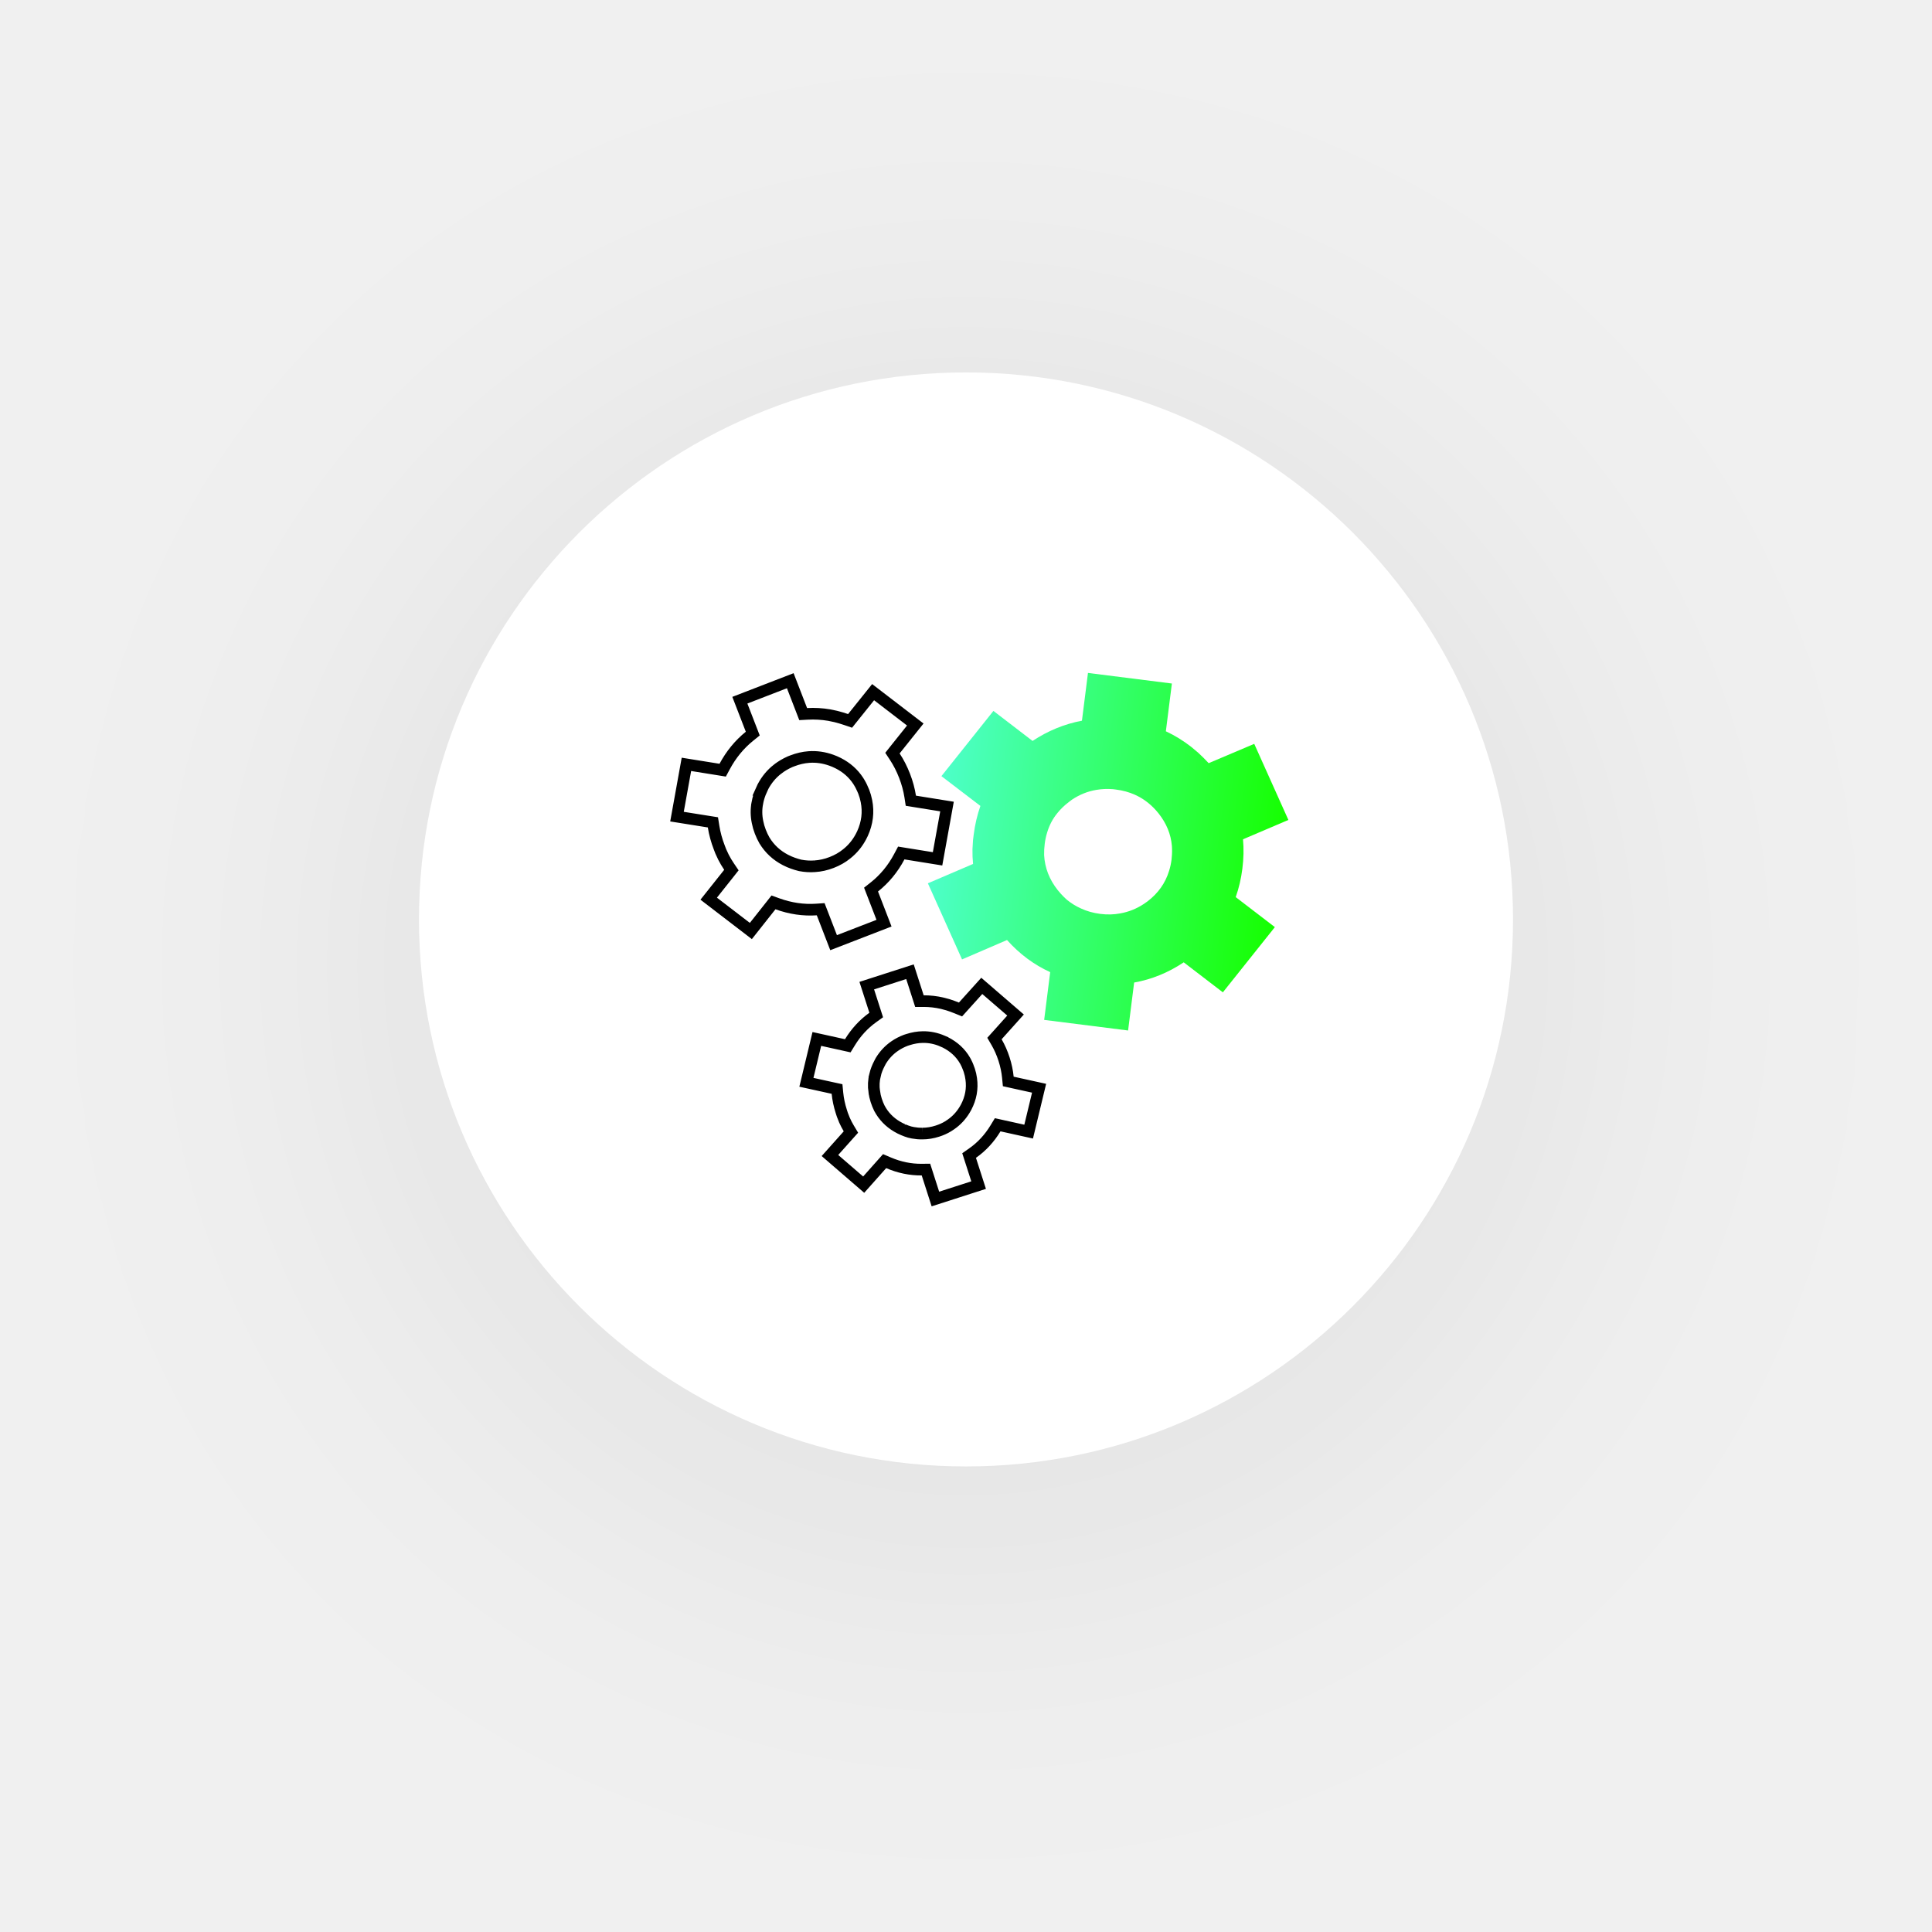
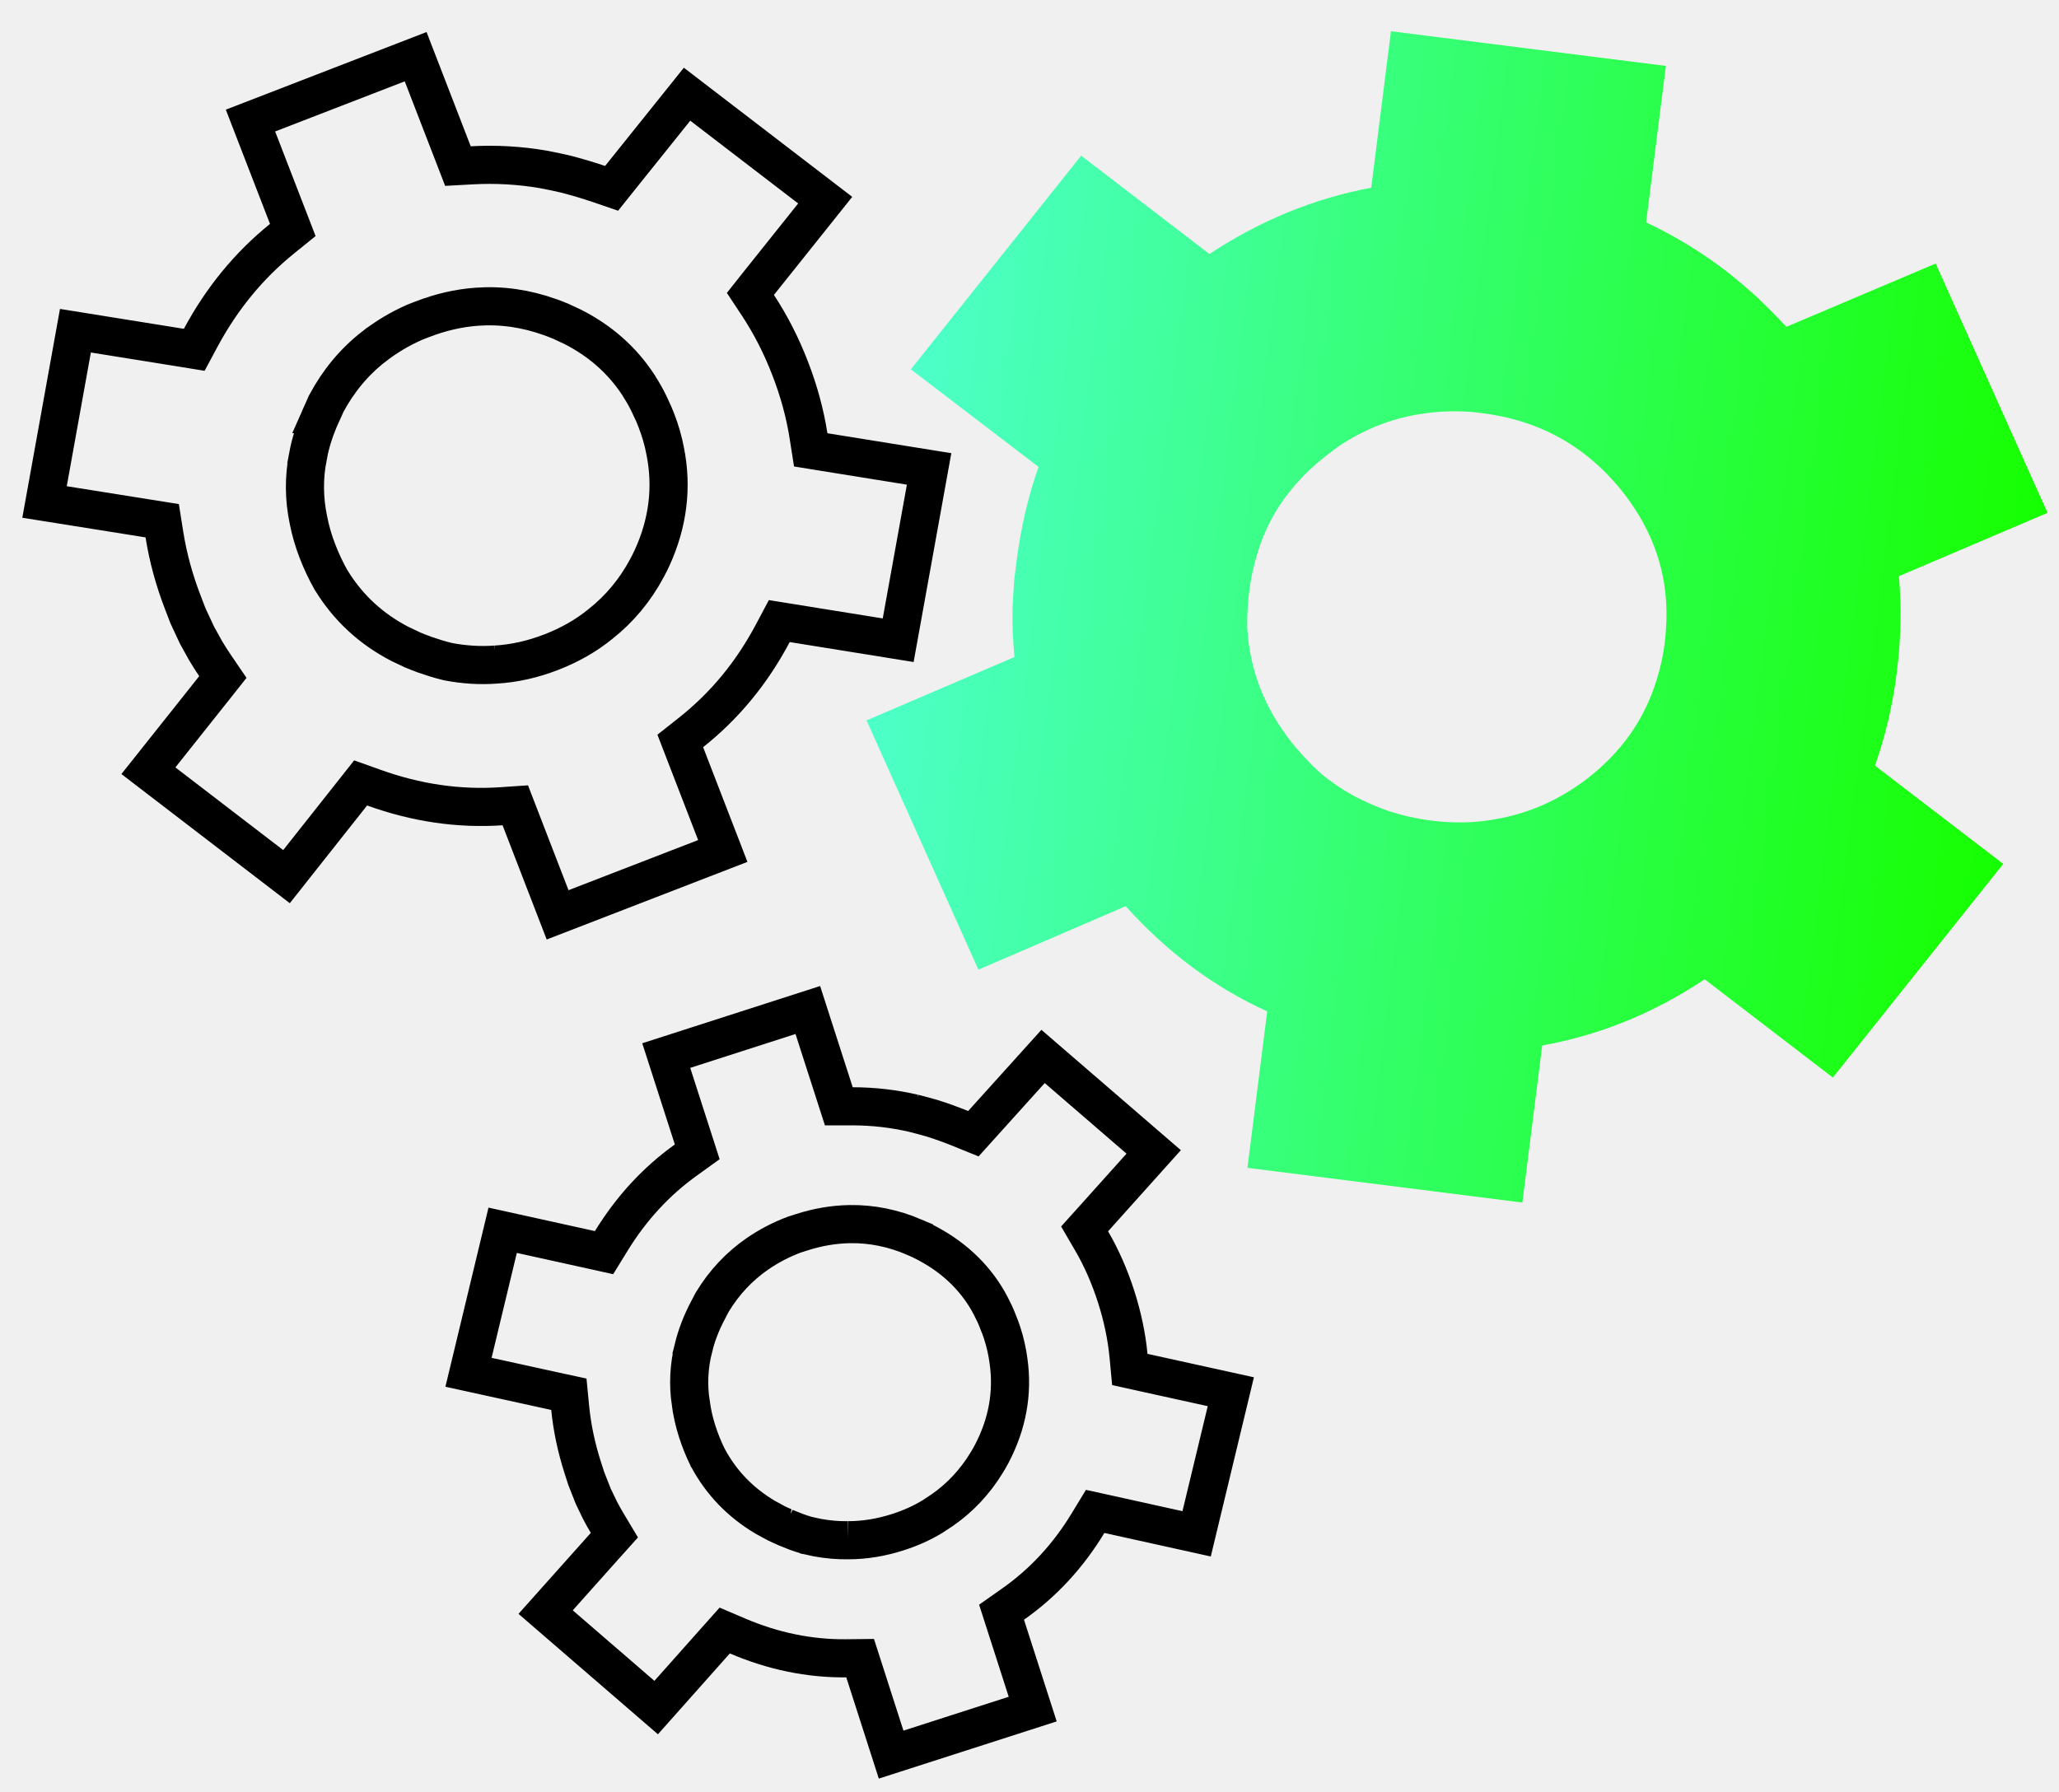
- <svg xmlns="http://www.w3.org/2000/svg" width="166" height="166" viewBox="0 0 166 166" fill="none">
-   <g filter="url(#filter0_d_4684_872)">
-     <rect x="36" y="32" width="94" height="94" rx="47" fill="white" />
-     <path fill-rule="evenodd" clip-rule="evenodd" d="M97.447 84.421L96.927 88.541L89.716 87.631L90.234 83.527C88.838 82.892 87.602 81.972 86.524 80.768L82.66 82.433L79.725 75.895L83.607 74.232C83.565 73.824 83.548 73.403 83.556 72.968C83.566 72.705 83.581 72.442 83.603 72.181C83.621 72.034 83.64 71.882 83.66 71.723C83.77 70.853 83.963 70.027 84.237 69.246L80.888 66.687L85.355 61.083L88.719 63.662C90.048 62.784 91.462 62.205 92.962 61.923L93.48 57.819L100.69 58.729L100.172 62.833C100.946 63.196 101.675 63.644 102.357 64.177C102.559 64.341 102.76 64.51 102.96 64.684C103.264 64.964 103.561 65.26 103.85 65.572L107.766 63.913L110.7 70.451L106.801 72.113C106.874 72.926 106.856 73.768 106.746 74.638C106.637 75.497 106.447 76.311 106.174 77.081L109.538 79.659L105.07 85.263L101.707 82.685C100.376 83.573 98.957 84.152 97.447 84.421ZM96.247 78.481C96.977 78.354 97.662 78.079 98.301 77.654C98.403 77.587 98.5 77.519 98.591 77.45C99.51 76.751 100.13 75.876 100.45 74.825C100.548 74.516 100.617 74.197 100.659 73.869C100.677 73.722 100.689 73.581 100.695 73.444C100.708 73.25 100.709 73.054 100.699 72.858C100.694 72.8 100.691 72.737 100.688 72.667C100.603 71.668 100.222 70.742 99.545 69.887C99.475 69.797 99.398 69.707 99.316 69.617C98.792 69.034 98.192 68.59 97.516 68.287C97.018 68.063 96.474 67.914 95.886 67.84C95.805 67.829 95.719 67.818 95.627 67.807C95.14 67.768 94.663 67.789 94.196 67.868C93.454 67.992 92.757 68.272 92.105 68.707C92.014 68.775 91.924 68.844 91.833 68.913C91.457 69.198 91.13 69.513 90.853 69.858C90.452 70.346 90.159 70.901 89.975 71.521C89.878 71.831 89.807 72.154 89.765 72.494C89.722 72.833 89.704 73.158 89.712 73.469C89.772 74.568 90.161 75.57 90.878 76.476C90.949 76.566 91.02 76.649 91.092 76.728C91.102 76.74 91.113 76.752 91.123 76.766C91.297 76.96 91.474 77.137 91.653 77.298C92.035 77.61 92.442 77.863 92.875 78.055C93.383 78.292 93.938 78.447 94.537 78.523C95.137 78.599 95.707 78.585 96.247 78.481Z" fill="url(#paint0_linear_4684_872)" />
-     <path d="M71.457 74.105C71.939 73.919 72.371 73.674 72.747 73.367C73.252 72.969 73.66 72.476 73.97 71.895C74.02 71.803 74.066 71.711 74.108 71.618C74.519 70.712 74.635 69.781 74.447 68.838L74.447 68.838C74.394 68.56 74.315 68.287 74.212 68.021C74.168 67.906 74.12 67.796 74.069 67.69L74.068 67.689C73.997 67.534 73.917 67.382 73.828 67.235L73.82 67.225C73.8 67.193 73.778 67.155 73.752 67.113L73.747 67.104L73.741 67.095C73.317 66.447 72.742 65.942 72.029 65.577L71.715 65.43C71.622 65.39 71.525 65.353 71.427 65.318C70.793 65.091 70.151 64.998 69.504 65.045C69.027 65.08 68.552 65.19 68.081 65.372L67.88 65.45L67.87 65.455C67.487 65.624 67.133 65.835 66.81 66.086L66.809 66.086C66.29 66.489 65.872 66.994 65.555 67.591L65.547 67.604L65.541 67.618C65.504 67.698 65.468 67.779 65.431 67.861L65.432 67.861C65.265 68.229 65.143 68.603 65.073 68.982L65.074 68.983C64.968 69.528 64.972 70.078 65.087 70.629C65.14 70.907 65.22 71.183 65.326 71.457C65.43 71.726 65.549 71.978 65.681 72.21L65.685 72.217L65.69 72.224C66.13 72.942 66.733 73.499 67.49 73.89L67.824 74.048C67.914 74.087 68.001 74.12 68.085 74.15L68.108 74.16L68.126 74.167L68.434 74.268C68.535 74.299 68.636 74.326 68.735 74.351L68.76 74.356C69.175 74.435 69.588 74.461 69.998 74.431L69.997 74.431C70.488 74.402 70.975 74.292 71.457 74.105ZM69.01 61.356L69.374 61.336C69.997 61.301 70.62 61.336 71.244 61.442C71.432 61.477 71.62 61.517 71.809 61.56C72.107 61.636 72.407 61.724 72.707 61.826L73.04 61.94L73.26 61.666L75.019 59.471L78.642 62.251L76.906 64.424L76.68 64.709L76.88 65.012C77.208 65.509 77.49 66.059 77.723 66.663C77.954 67.259 78.114 67.851 78.206 68.441L78.261 68.799L78.62 68.857L81.368 69.299L80.556 73.792L77.791 73.347L77.438 73.29L77.27 73.606C76.719 74.646 76.005 75.51 75.129 76.206L74.841 76.434L75.956 79.32L71.624 80.995L70.514 78.122L70.146 78.147C69.031 78.222 67.916 78.06 66.796 77.656L66.458 77.534L66.235 77.817L64.514 79.993L60.892 77.215L62.616 75.046L62.844 74.757L62.638 74.453C62.554 74.33 62.473 74.203 62.395 74.071L62.167 73.66L61.931 73.154L61.802 72.819C61.568 72.215 61.405 71.614 61.311 71.016L61.254 70.658L60.895 70.601L58.168 70.166L58.978 65.674L61.742 66.118L62.094 66.175L62.262 65.862C62.817 64.828 63.528 63.963 64.395 63.261L64.679 63.032L63.569 60.162L67.901 58.487L69.01 61.356Z" stroke="black" />
-     <path d="M80.549 97.186C80.874 97.082 81.176 96.947 81.454 96.779L81.714 96.607C82.183 96.281 82.57 95.866 82.874 95.368C82.922 95.29 82.968 95.211 83.01 95.131C83.417 94.355 83.569 93.539 83.45 92.698C83.418 92.451 83.362 92.207 83.284 91.967C83.252 91.865 83.215 91.765 83.176 91.67L83.175 91.669C83.148 91.598 83.118 91.529 83.087 91.46L82.986 91.256L82.981 91.245C82.965 91.217 82.947 91.185 82.927 91.147L82.922 91.138L82.918 91.129C82.528 90.45 81.954 89.928 81.217 89.558C81.138 89.518 81.056 89.482 80.972 89.447L80.972 89.446C80.425 89.213 79.863 89.098 79.289 89.107C78.867 89.113 78.443 89.186 78.02 89.322L77.83 89.383C77.484 89.513 77.163 89.681 76.865 89.886C76.387 90.216 75.992 90.638 75.683 91.147L75.675 91.16L75.668 91.173C75.632 91.241 75.597 91.31 75.561 91.379C75.395 91.694 75.269 92.017 75.188 92.347L75.189 92.348C75.067 92.826 75.043 93.314 75.117 93.807L75.118 93.808C75.151 94.053 75.206 94.297 75.284 94.54C75.362 94.782 75.453 95.009 75.558 95.221L75.561 95.228L75.566 95.235C75.917 95.891 76.422 96.412 77.068 96.795L77.353 96.951C77.425 96.987 77.496 97.017 77.563 97.046L77.562 97.046C77.572 97.051 77.576 97.052 77.578 97.054L77.595 97.062L77.613 97.07L77.878 97.176C77.965 97.208 78.052 97.236 78.138 97.262L78.15 97.266L78.162 97.269L78.435 97.329C78.706 97.379 78.977 97.403 79.249 97.398L79.248 97.398C79.682 97.398 80.116 97.325 80.549 97.186ZM78.999 86.017L79.363 86.017C79.898 86.017 80.431 86.078 80.962 86.2L80.961 86.2C81.124 86.241 81.287 86.284 81.451 86.332C81.702 86.411 81.952 86.502 82.203 86.604L82.528 86.736L82.763 86.475L84.356 84.709L87.257 87.213L85.689 88.961L85.445 89.232L85.628 89.546C85.885 89.988 86.1 90.475 86.271 91.006C86.439 91.531 86.548 92.047 86.597 92.558L86.632 92.919L86.987 92.998L89.28 93.503L88.383 97.23L86.072 96.719L85.722 96.642L85.536 96.948C85.011 97.814 84.355 98.521 83.568 99.074L83.267 99.286L84.084 101.826L80.371 103.021L79.558 100.491L79.189 100.495C78.229 100.504 77.279 100.31 76.338 99.907L76.007 99.766L75.767 100.035L74.209 101.787L71.31 99.283L72.867 97.539L73.113 97.265L72.924 96.949C72.858 96.84 72.795 96.726 72.734 96.609L72.559 96.245L72.376 95.781L72.287 95.505C72.116 94.974 72.005 94.448 71.954 93.93L71.919 93.569L71.563 93.492L69.287 92.993L70.183 89.268L72.494 89.778L72.842 89.855L73.029 89.551C73.557 88.69 74.21 87.983 74.99 87.424L75.286 87.211L74.473 84.686L78.186 83.491L78.999 86.017Z" stroke="black" />
-   </g>
+ <svg xmlns="http://www.w3.org/2000/svg" width="54" height="47" viewBox="0 0 54 47" fill="none">
+   <path fill-rule="evenodd" clip-rule="evenodd" d="M40.447 27.421L39.926 31.541L32.716 30.631L33.234 26.527C31.838 25.892 30.602 24.972 29.524 23.768L25.66 25.433L22.726 18.895L26.607 17.232C26.565 16.824 26.548 16.403 26.556 15.968C26.566 15.705 26.581 15.442 26.602 15.181C26.621 15.034 26.64 14.882 26.66 14.723C26.77 13.853 26.962 13.027 27.237 12.246L23.888 9.687L28.355 4.083L31.719 6.662C33.048 5.784 34.462 5.205 35.962 4.923L36.48 0.819L43.69 1.729L43.172 5.833C43.946 6.196 44.675 6.644 45.357 7.177C45.559 7.341 45.76 7.509 45.96 7.684C46.264 7.964 46.561 8.26 46.85 8.572L50.766 6.912L53.7 13.451L49.801 15.113C49.874 15.926 49.856 16.768 49.746 17.638C49.637 18.497 49.447 19.311 49.174 20.081L52.538 22.659L48.07 28.263L44.707 25.685C43.376 26.573 41.956 27.152 40.447 27.421ZM39.247 21.481C39.977 21.354 40.662 21.079 41.301 20.654C41.403 20.587 41.5 20.52 41.59 20.45C42.51 19.751 43.13 18.875 43.45 17.825C43.548 17.516 43.617 17.197 43.659 16.869C43.677 16.722 43.689 16.581 43.695 16.444C43.708 16.25 43.709 16.054 43.699 15.858C43.694 15.8 43.691 15.737 43.688 15.667C43.603 14.668 43.222 13.742 42.545 12.887C42.475 12.797 42.398 12.707 42.316 12.617C41.792 12.034 41.192 11.59 40.516 11.287C40.018 11.063 39.474 10.914 38.886 10.839C38.805 10.829 38.719 10.818 38.627 10.807C38.14 10.768 37.663 10.789 37.196 10.868C36.454 10.992 35.757 11.272 35.105 11.707C35.014 11.775 34.924 11.844 34.833 11.913C34.457 12.198 34.13 12.513 33.853 12.858C33.452 13.346 33.159 13.901 32.975 14.521C32.878 14.831 32.807 15.155 32.765 15.494C32.722 15.833 32.704 16.158 32.712 16.469C32.772 17.568 33.161 18.57 33.878 19.476C33.949 19.566 34.02 19.649 34.092 19.728C34.102 19.74 34.113 19.752 34.123 19.765C34.297 19.96 34.474 20.137 34.653 20.298C35.035 20.61 35.442 20.863 35.875 21.055C36.383 21.292 36.938 21.447 37.537 21.523C38.137 21.599 38.707 21.585 39.247 21.481Z" fill="url(#paint0_linear_4684_874)" />
+   <path d="M14.457 17.105C14.939 16.919 15.371 16.674 15.747 16.367C16.252 15.969 16.66 15.476 16.97 14.895C17.02 14.803 17.066 14.711 17.108 14.618C17.519 13.712 17.635 12.781 17.447 11.838L17.447 11.838C17.395 11.56 17.315 11.287 17.212 11.021C17.168 10.906 17.12 10.796 17.069 10.69L17.068 10.689C16.997 10.534 16.917 10.382 16.828 10.235L16.82 10.225C16.8 10.193 16.777 10.155 16.752 10.113L16.747 10.104L16.741 10.095C16.317 9.447 15.742 8.941 15.029 8.577L14.715 8.43C14.622 8.39 14.525 8.353 14.427 8.318C13.793 8.091 13.151 7.998 12.504 8.045C12.027 8.08 11.552 8.19 11.081 8.372L10.88 8.45L10.87 8.455C10.486 8.624 10.133 8.835 9.81 9.086L9.809 9.086C9.29 9.489 8.872 9.994 8.554 10.591L8.547 10.604L8.541 10.618C8.504 10.698 8.467 10.779 8.431 10.861L8.432 10.861C8.265 11.229 8.143 11.602 8.073 11.982L8.074 11.983C7.968 12.528 7.972 13.078 8.087 13.629C8.14 13.907 8.22 14.183 8.326 14.457C8.43 14.726 8.549 14.978 8.681 15.21L8.685 15.217L8.69 15.224C9.13 15.942 9.733 16.498 10.49 16.89L10.824 17.048C10.914 17.087 11.001 17.12 11.085 17.15L11.108 17.16L11.126 17.167L11.434 17.268C11.535 17.299 11.636 17.326 11.735 17.351L11.76 17.356C12.175 17.435 12.588 17.461 12.998 17.431L12.997 17.431C13.488 17.402 13.976 17.292 14.457 17.105ZM12.01 4.356L12.374 4.336C12.997 4.301 13.62 4.336 14.244 4.442C14.432 4.477 14.62 4.517 14.809 4.56C15.107 4.636 15.407 4.724 15.707 4.826L16.04 4.94L16.259 4.666L18.019 2.471L21.642 5.25L19.906 7.424L19.68 7.709L19.88 8.012C20.208 8.509 20.49 9.059 20.723 9.663C20.954 10.259 21.114 10.851 21.206 11.441L21.262 11.799L21.62 11.857L24.367 12.299L23.556 16.792L20.791 16.347L20.438 16.29L20.27 16.606C19.719 17.646 19.006 18.51 18.129 19.206L17.841 19.434L18.956 22.32L14.624 23.995L13.514 21.122L13.146 21.147C12.031 21.222 10.916 21.06 9.797 20.656L9.458 20.535L9.235 20.817L7.514 22.993L3.892 20.215L5.616 18.046L5.845 17.757L5.638 17.453C5.554 17.33 5.473 17.203 5.395 17.071L5.167 16.66L4.931 16.154L4.802 15.819C4.568 15.215 4.405 14.614 4.311 14.016L4.254 13.658L3.895 13.601L1.168 13.166L1.978 8.674L4.743 9.118L5.094 9.175L5.262 8.862C5.817 7.828 6.528 6.963 7.396 6.261L7.679 6.032L6.569 3.162L10.901 1.487L12.01 4.356Z" stroke="black" />
+   <path d="M23.549 40.186C23.874 40.082 24.176 39.947 24.453 39.779L24.714 39.607C25.183 39.281 25.57 38.866 25.874 38.368C25.922 38.29 25.968 38.211 26.01 38.131C26.417 37.355 26.569 36.539 26.45 35.698C26.418 35.451 26.362 35.207 26.285 34.967C26.252 34.864 26.215 34.765 26.176 34.67L26.175 34.669C26.148 34.598 26.118 34.529 26.087 34.46L25.986 34.256L25.98 34.245C25.965 34.217 25.947 34.185 25.927 34.147L25.922 34.138L25.918 34.129C25.528 33.45 24.954 32.928 24.217 32.559C24.138 32.518 24.056 32.482 23.972 32.447L23.972 32.446C23.425 32.213 22.863 32.098 22.289 32.107C21.867 32.113 21.443 32.186 21.02 32.322L20.83 32.383C20.484 32.513 20.163 32.681 19.865 32.886C19.387 33.216 18.992 33.638 18.683 34.147L18.675 34.16L18.668 34.173C18.632 34.241 18.597 34.31 18.561 34.379C18.395 34.694 18.27 35.017 18.188 35.347L18.189 35.348C18.067 35.826 18.043 36.314 18.117 36.807L18.118 36.808C18.151 37.053 18.206 37.297 18.284 37.541C18.362 37.782 18.453 38.009 18.558 38.221L18.561 38.228L18.566 38.235C18.917 38.891 19.422 39.412 20.068 39.795L20.353 39.95C20.425 39.987 20.495 40.017 20.563 40.046L20.562 40.046C20.572 40.051 20.576 40.053 20.578 40.054L20.595 40.062L20.613 40.07L20.878 40.176C20.965 40.208 21.052 40.236 21.138 40.262L21.15 40.267L21.162 40.269L21.435 40.329C21.706 40.379 21.977 40.403 22.249 40.398L22.248 40.398C22.682 40.398 23.116 40.325 23.549 40.186ZM21.999 29.017L22.363 29.017C22.898 29.017 23.431 29.078 23.962 29.2L23.961 29.2C24.123 29.241 24.287 29.284 24.451 29.332C24.702 29.411 24.952 29.502 25.203 29.604L25.528 29.736L25.763 29.475L27.356 27.709L30.257 30.213L28.689 31.961L28.445 32.232L28.628 32.546C28.886 32.988 29.1 33.475 29.271 34.006C29.439 34.531 29.548 35.047 29.597 35.558L29.631 35.919L29.987 35.998L32.28 36.503L31.383 40.23L29.072 39.719L28.722 39.642L28.536 39.948C28.011 40.814 27.355 41.521 26.568 42.074L26.267 42.286L27.084 44.827L23.371 46.021L22.558 43.491L22.189 43.495C21.229 43.504 20.279 43.31 19.337 42.907L19.007 42.766L18.767 43.035L17.209 44.787L14.31 42.283L15.867 40.539L16.113 40.265L15.924 39.949C15.858 39.84 15.795 39.726 15.734 39.609L15.559 39.245L15.376 38.781L15.287 38.505C15.116 37.974 15.005 37.449 14.954 36.93L14.919 36.569L14.563 36.492L12.287 35.993L13.183 32.268L15.494 32.778L15.842 32.855L16.029 32.551C16.557 31.69 17.21 30.983 17.99 30.424L18.286 30.211L17.473 27.686L21.186 26.491L21.999 29.017Z" stroke="black" />
  <defs>
-     <filter id="filter0_d_4684_872" x="0" y="0" width="166" height="166" filterUnits="userSpaceOnUse" color-interpolation-filters="sRGB">
-       <feFlood flood-opacity="0" result="BackgroundImageFix" />
-       <feColorMatrix in="SourceAlpha" type="matrix" values="0 0 0 0 0 0 0 0 0 0 0 0 0 0 0 0 0 0 127 0" result="hardAlpha" />
-       <feOffset dy="4" />
-       <feGaussianBlur stdDeviation="18" />
-       <feColorMatrix type="matrix" values="0 0 0 0 0 0 0 0 0 0 0 0 0 0 0 0 0 0 0.08 0" />
-       <feBlend mode="normal" in2="BackgroundImageFix" result="effect1_dropShadow_4684_872" />
-       <feBlend mode="normal" in="SourceGraphic" in2="effect1_dropShadow_4684_872" result="shape" />
-     </filter>
-     <linearGradient id="paint0_linear_4684_872" x1="110.118" y1="75.063" x2="80.333" y2="71.303" gradientUnits="userSpaceOnUse">
+     <linearGradient id="paint0_linear_4684_874" x1="53.118" y1="18.063" x2="23.333" y2="14.303" gradientUnits="userSpaceOnUse">
      <stop stop-color="#16FF00" />
      <stop offset="1" stop-color="#4DFFC9" />
      <stop offset="1" stop-color="#4DFFC9" />
    </linearGradient>
  </defs>
</svg>
